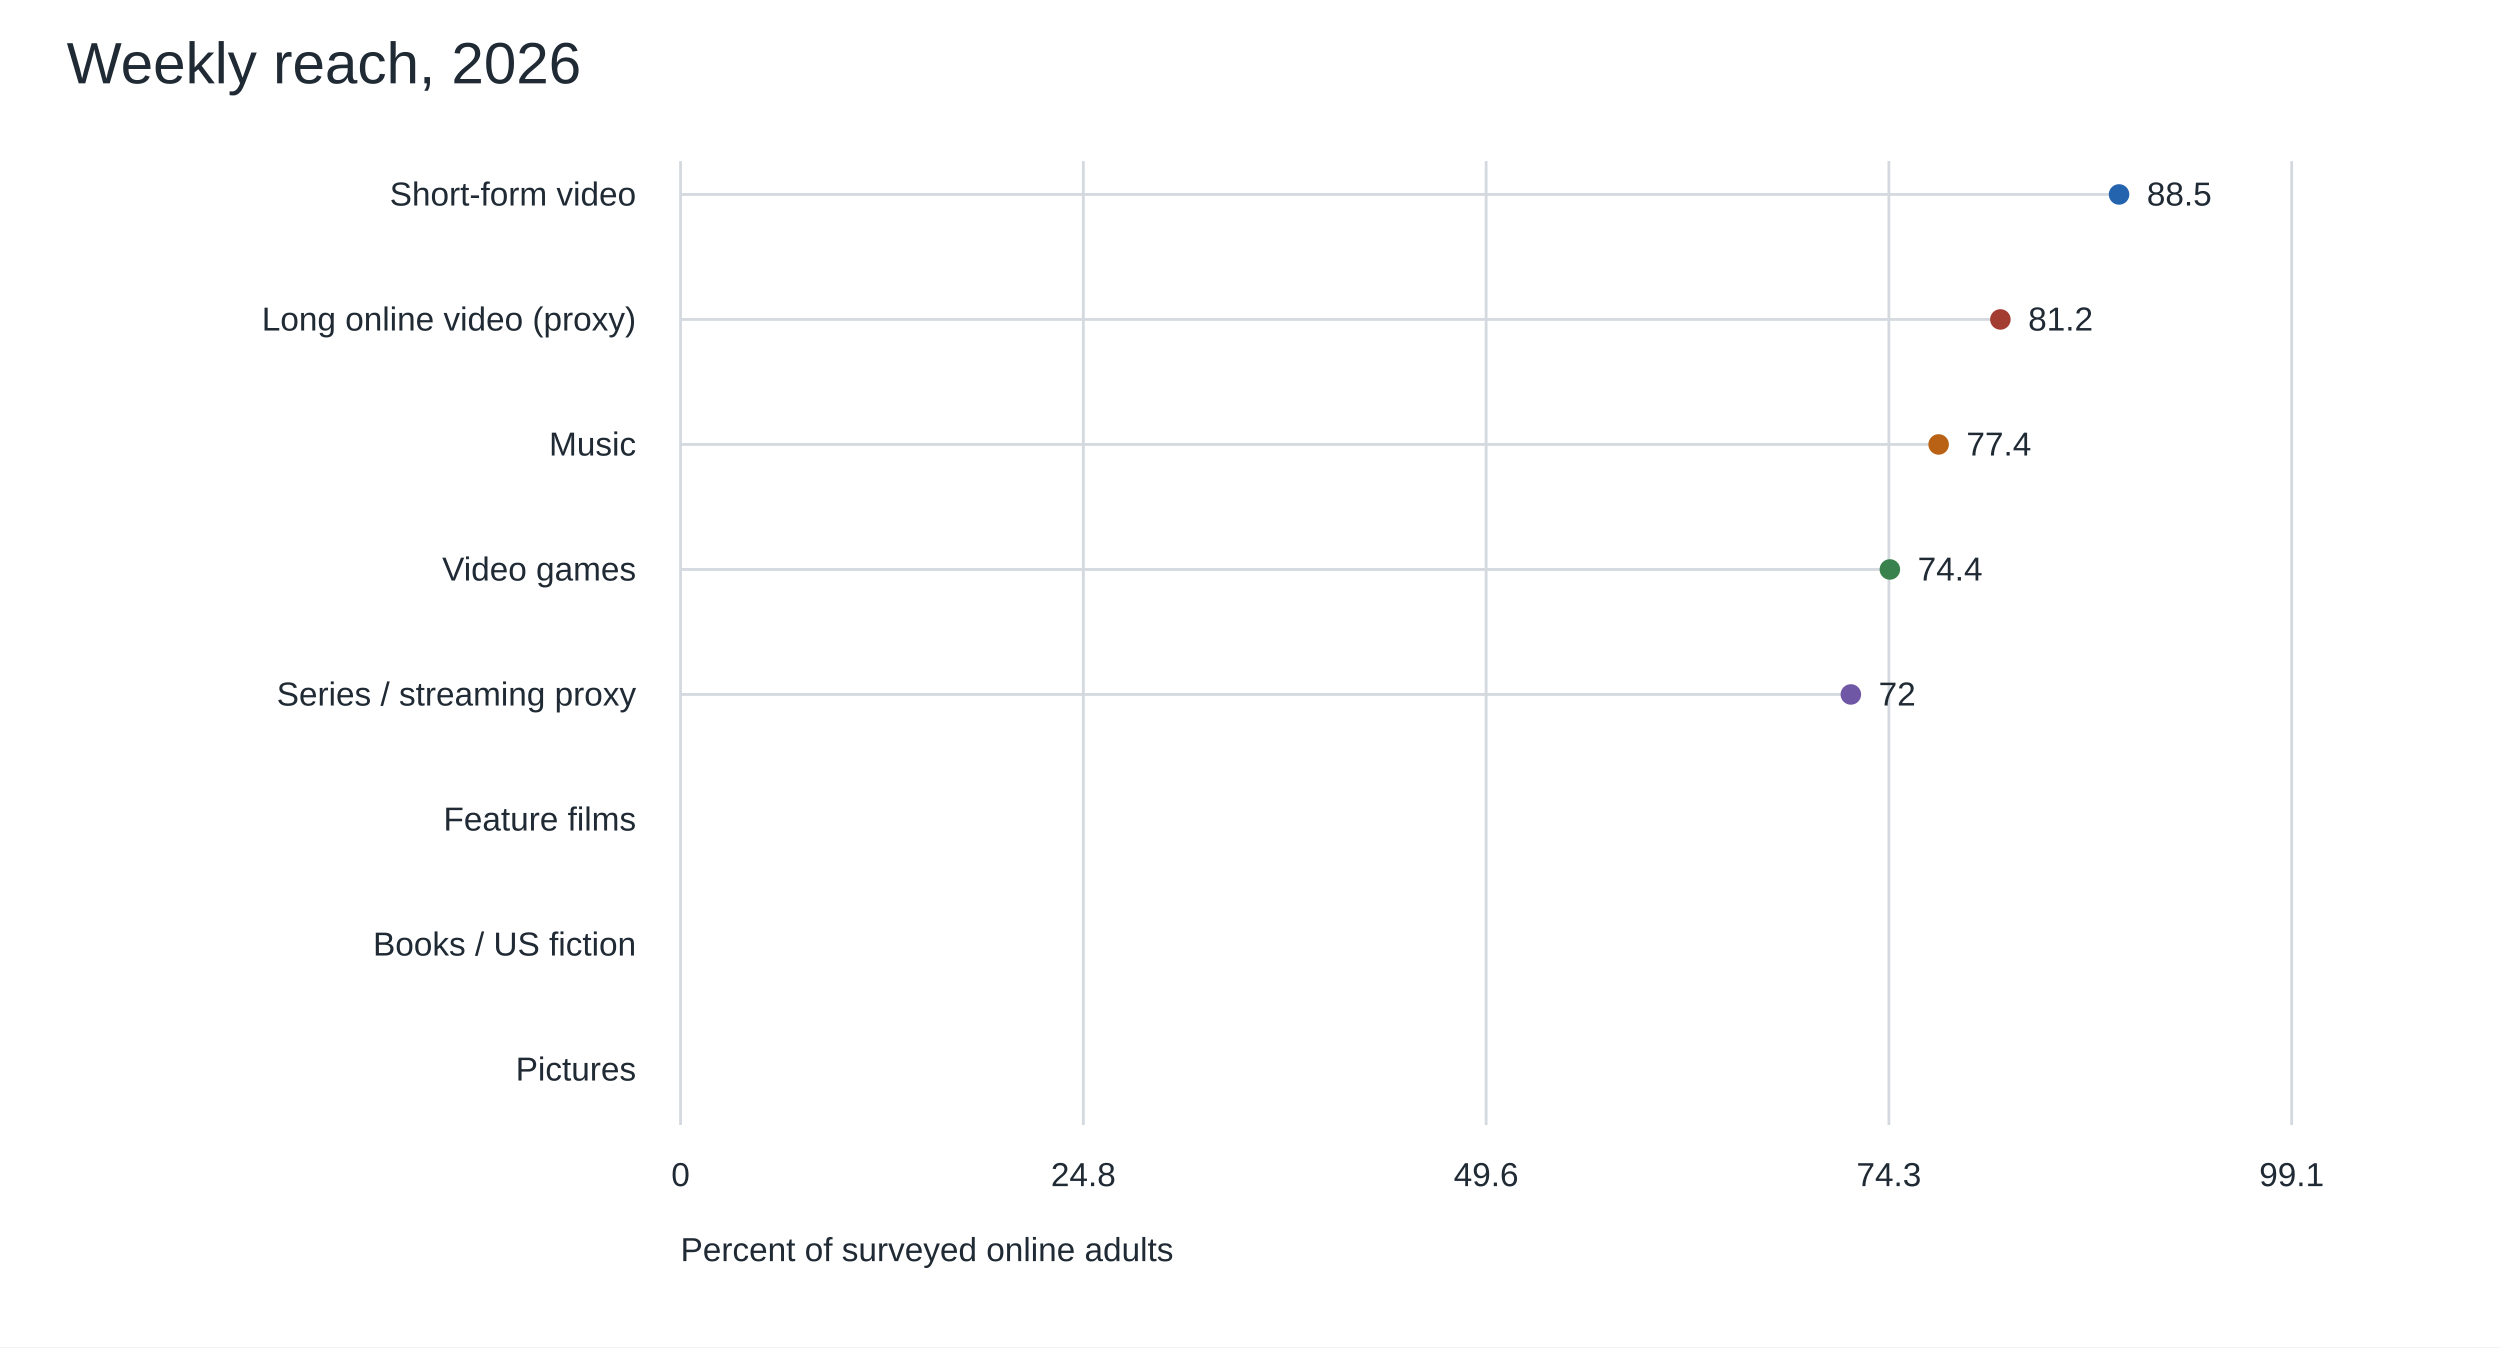
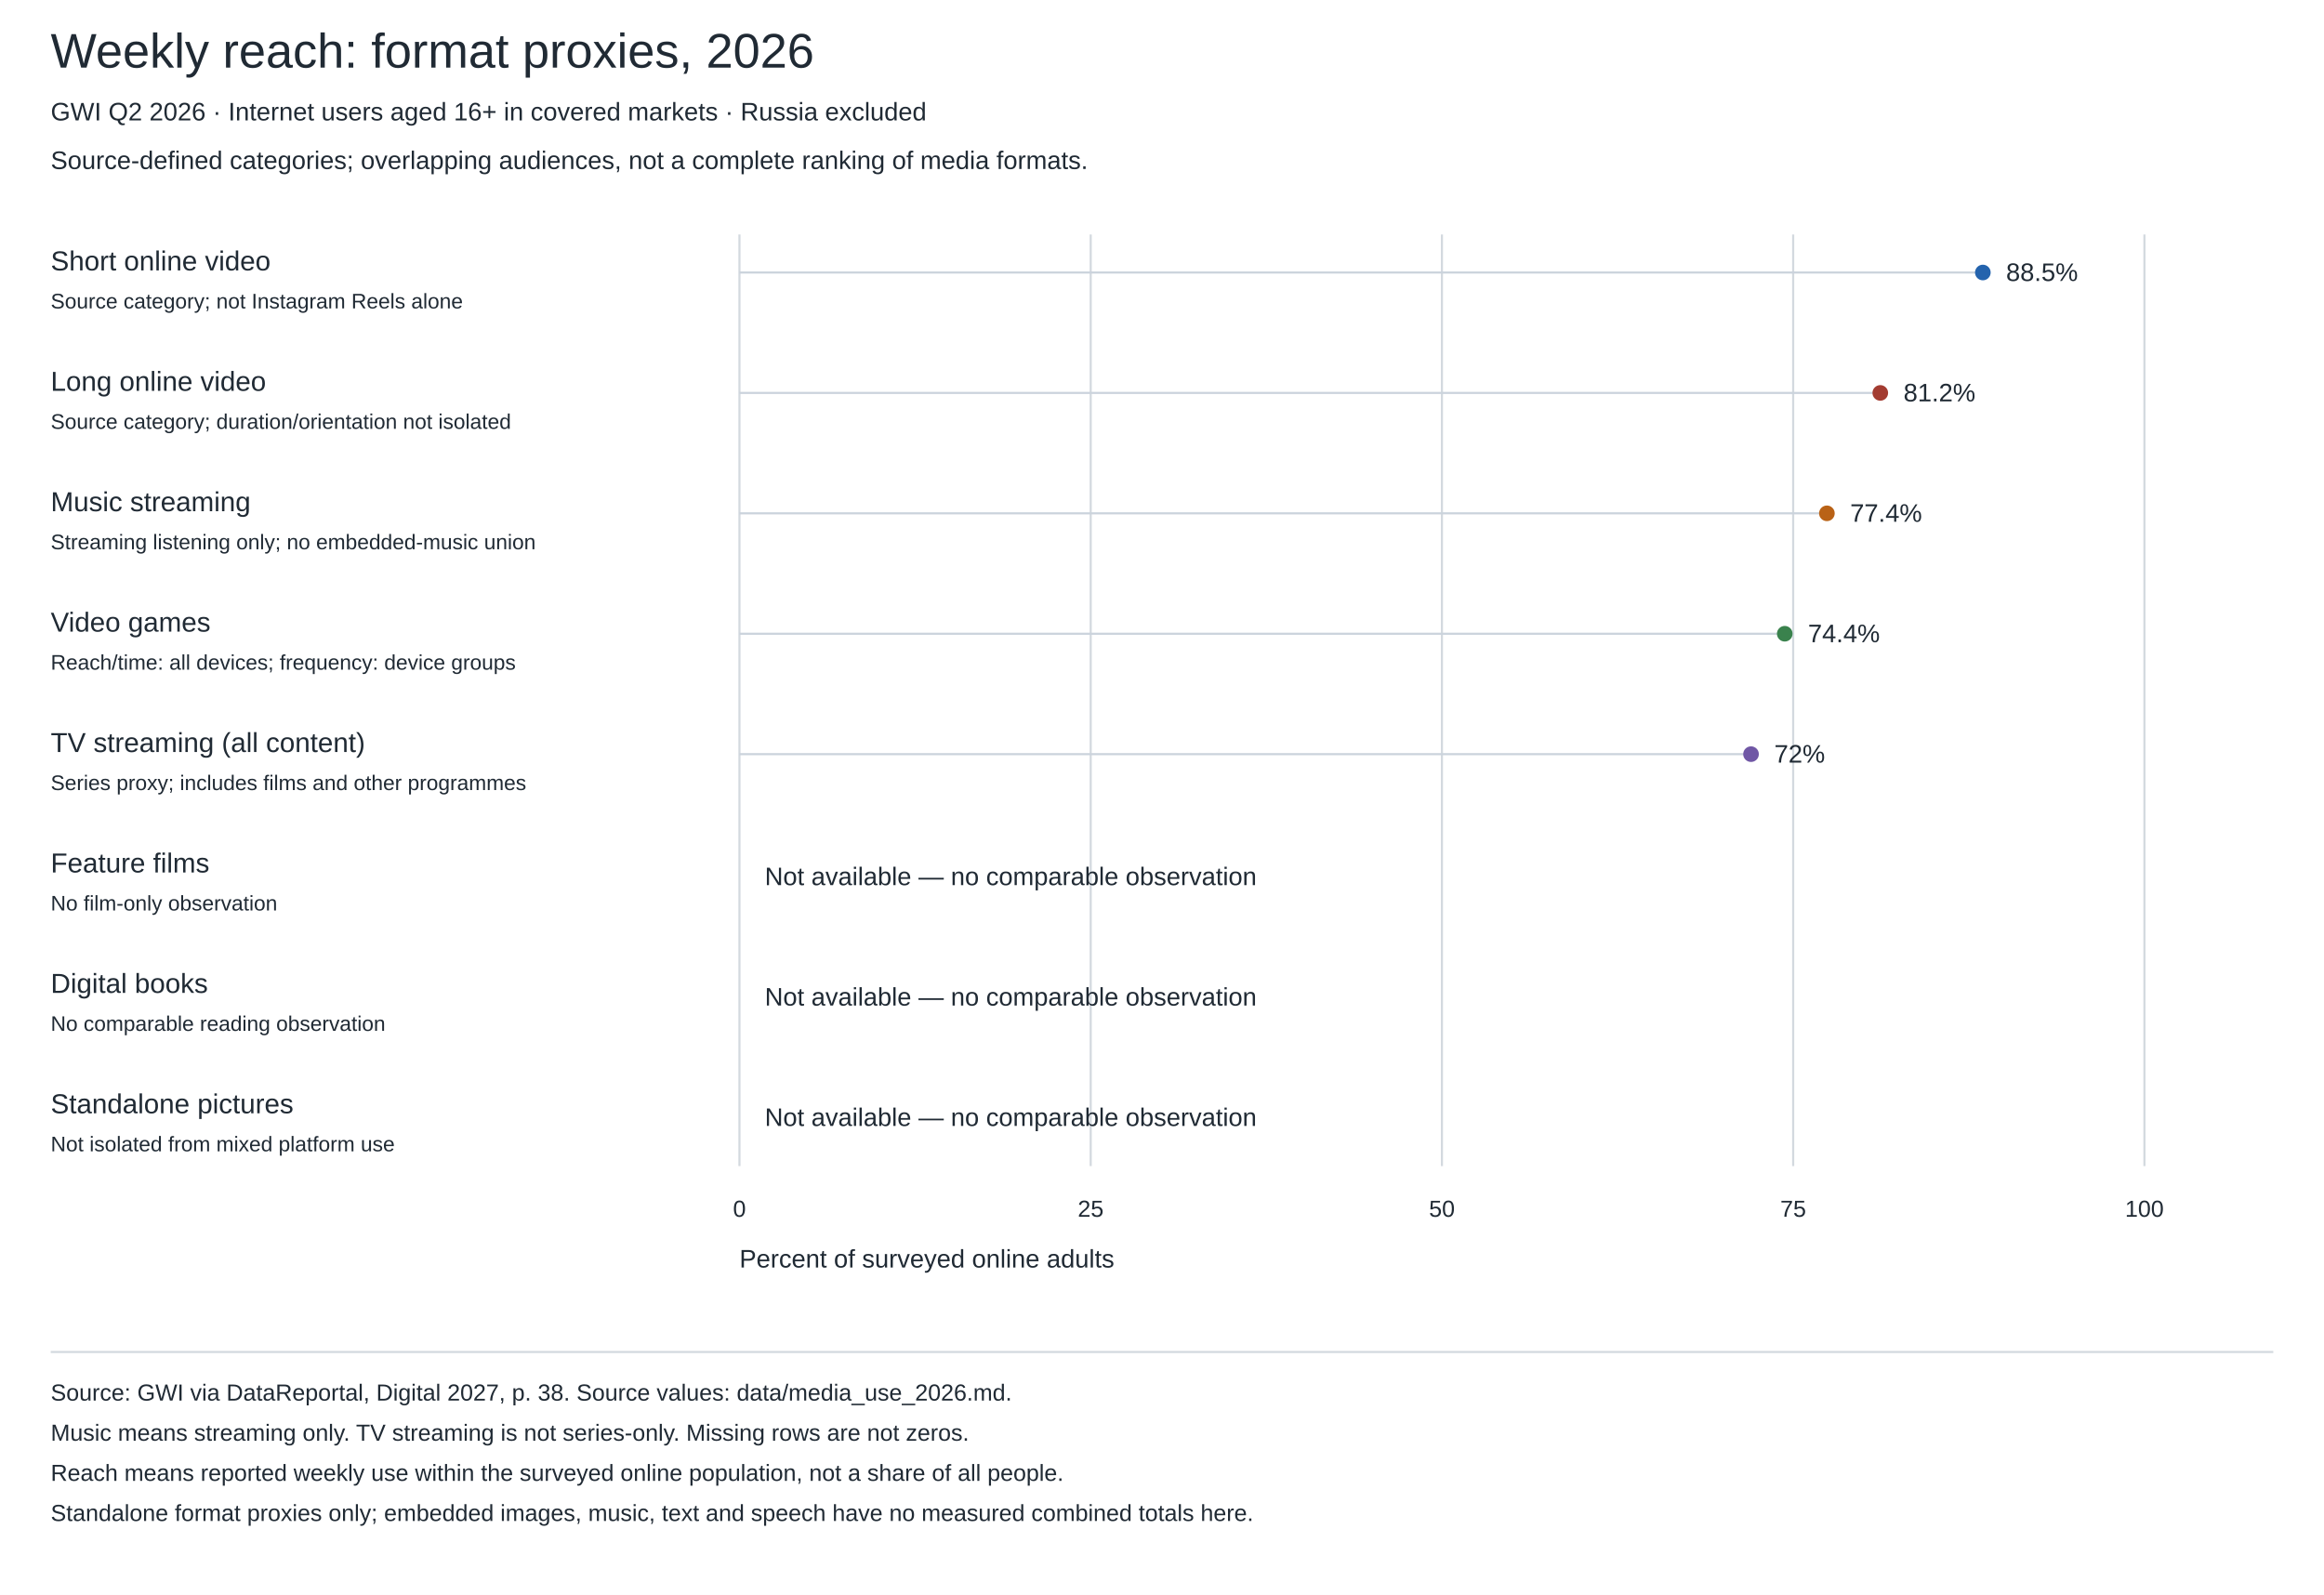
- <svg xmlns="http://www.w3.org/2000/svg" width="900" height="485" viewBox="0 0 900 485" role="img" aria-labelledby="title desc">
+ <svg xmlns="http://www.w3.org/2000/svg" width="1100" height="755" viewBox="0 0 1100 755" role="img" aria-labelledby="title desc">
  <style>text{font-family:Arial,Helvetica,sans-serif;fill:#202a34}</style>
  <rect width="100%" height="100%" fill="white" />
-   <text x="24.00" y="30.00" text-anchor="start" font-size="21" font-weight="500">Weekly reach, 2026</text>
-   <line x1="245.00" y1="58.00" x2="245.00" y2="405.00" stroke="#d3d9df" stroke-width="1" stroke-dasharray="" />
-   <text x="245.00" y="427.00" text-anchor="middle" font-size="12" font-weight="400">0</text>
-   <line x1="390.00" y1="58.00" x2="390.00" y2="405.00" stroke="#d3d9df" stroke-width="1" stroke-dasharray="" />
-   <text x="390.00" y="427.00" text-anchor="middle" font-size="12" font-weight="400">24.8</text>
-   <line x1="535.00" y1="58.00" x2="535.00" y2="405.00" stroke="#d3d9df" stroke-width="1" stroke-dasharray="" />
-   <text x="535.00" y="427.00" text-anchor="middle" font-size="12" font-weight="400">49.6</text>
-   <line x1="680.00" y1="58.00" x2="680.00" y2="405.00" stroke="#d3d9df" stroke-width="1" stroke-dasharray="" />
-   <text x="680.00" y="427.00" text-anchor="middle" font-size="12" font-weight="400">74.3</text>
-   <line x1="825.00" y1="58.00" x2="825.00" y2="405.00" stroke="#d3d9df" stroke-width="1" stroke-dasharray="" />
-   <text x="825.00" y="427.00" text-anchor="middle" font-size="12" font-weight="400">99.1</text>
-   <text x="245.00" y="454.00" text-anchor="start" font-size="12" font-weight="400">Percent of surveyed online adults</text>
-   <text x="229.00" y="74.00" text-anchor="end" font-size="12" font-weight="400">Short-form video</text>
-   <line x1="245.00" y1="70.00" x2="762.86" y2="70.00" stroke="#d3d9df" stroke-width="1" stroke-dasharray="" />
-   <circle cx="762.857" cy="70" r="3.7" fill="#2463ad" />
-   <text x="772.86" y="74.00" text-anchor="start" font-size="12" font-weight="400">88.5</text>
-   <text x="229.00" y="119.00" text-anchor="end" font-size="12" font-weight="400">Long online video (proxy)</text>
-   <line x1="245.00" y1="115.00" x2="720.14" y2="115.00" stroke="#d3d9df" stroke-width="1" stroke-dasharray="" />
-   <circle cx="720.141" cy="115" r="3.7" fill="#a33c31" />
-   <text x="730.14" y="119.00" text-anchor="start" font-size="12" font-weight="400">81.2</text>
-   <text x="229.00" y="164.00" text-anchor="end" font-size="12" font-weight="400">Music</text>
-   <line x1="245.00" y1="160.00" x2="697.91" y2="160.00" stroke="#d3d9df" stroke-width="1" stroke-dasharray="" />
-   <circle cx="697.906" cy="160" r="3.7" fill="#b96216" />
-   <text x="707.91" y="164.00" text-anchor="start" font-size="12" font-weight="400">77.4</text>
-   <text x="229.00" y="209.00" text-anchor="end" font-size="12" font-weight="400">Video games</text>
-   <line x1="245.00" y1="205.00" x2="680.35" y2="205.00" stroke="#d3d9df" stroke-width="1" stroke-dasharray="" />
-   <circle cx="680.351" cy="205" r="3.7" fill="#3a824d" />
-   <text x="690.35" y="209.00" text-anchor="start" font-size="12" font-weight="400">74.4</text>
-   <text x="229.00" y="254.00" text-anchor="end" font-size="12" font-weight="400">Series / streaming proxy</text>
-   <line x1="245.00" y1="250.00" x2="666.31" y2="250.00" stroke="#d3d9df" stroke-width="1" stroke-dasharray="" />
-   <circle cx="666.308" cy="250" r="3.7" fill="#7057a5" />
-   <text x="676.31" y="254.00" text-anchor="start" font-size="12" font-weight="400">72</text>
-   <text x="229.00" y="299.00" text-anchor="end" font-size="12" font-weight="400">Feature films</text>
-   <text x="229.00" y="344.00" text-anchor="end" font-size="12" font-weight="400">Books / US fiction</text>
-   <text x="229.00" y="389.00" text-anchor="end" font-size="12" font-weight="400">Pictures</text>
+   <text x="24.00" y="32.00" text-anchor="start" font-size="23" font-weight="500">Weekly reach: format proxies, 2026</text>
+   <text x="24.00" y="57.00" text-anchor="start" font-size="12" font-weight="400">GWI Q2 2026 · Internet users aged 16+ in covered markets · Russia excluded</text>
+   <text x="24.00" y="80.00" text-anchor="start" font-size="12" font-weight="400">Source-defined categories; overlapping audiences, not a complete ranking of media formats.</text>
+   <line x1="350.00" y1="111.00" x2="350.00" y2="552.00" stroke="#d3d9df" stroke-width="1" stroke-dasharray="" />
+   <text x="350.00" y="576.00" text-anchor="middle" font-size="11" font-weight="400">0</text>
+   <line x1="516.25" y1="111.00" x2="516.25" y2="552.00" stroke="#d3d9df" stroke-width="1" stroke-dasharray="" />
+   <text x="516.25" y="576.00" text-anchor="middle" font-size="11" font-weight="400">25</text>
+   <line x1="682.50" y1="111.00" x2="682.50" y2="552.00" stroke="#d3d9df" stroke-width="1" stroke-dasharray="" />
+   <text x="682.50" y="576.00" text-anchor="middle" font-size="11" font-weight="400">50</text>
+   <line x1="848.75" y1="111.00" x2="848.75" y2="552.00" stroke="#d3d9df" stroke-width="1" stroke-dasharray="" />
+   <text x="848.75" y="576.00" text-anchor="middle" font-size="11" font-weight="400">75</text>
+   <line x1="1015.00" y1="111.00" x2="1015.00" y2="552.00" stroke="#d3d9df" stroke-width="1" stroke-dasharray="" />
+   <text x="1015.00" y="576.00" text-anchor="middle" font-size="11" font-weight="400">100</text>
+   <text x="350.00" y="600.00" text-anchor="start" font-size="12" font-weight="400">Percent of surveyed online adults</text>
+   <text x="24.00" y="128.00" text-anchor="start" font-size="13" font-weight="500">Short online video</text>
+   <text x="24.00" y="146.00" text-anchor="start" font-size="10" font-weight="400">Source category; not Instagram Reels alone</text>
+   <line x1="350.00" y1="129.00" x2="938.52" y2="129.00" stroke="#cbd3dc" stroke-width="1" stroke-dasharray="" />
+   <circle cx="938.525" cy="129" r="3.7" fill="#2463ad" />
+   <text x="949.52" y="133.00" text-anchor="start" font-size="12" font-weight="400">88.5%</text>
+   <text x="24.00" y="185.00" text-anchor="start" font-size="13" font-weight="500">Long online video</text>
+   <text x="24.00" y="203.00" text-anchor="start" font-size="10" font-weight="400">Source category; duration/orientation not isolated</text>
+   <line x1="350.00" y1="186.00" x2="889.98" y2="186.00" stroke="#cbd3dc" stroke-width="1" stroke-dasharray="" />
+   <circle cx="889.98" cy="186" r="3.7" fill="#a33c31" />
+   <text x="900.98" y="190.00" text-anchor="start" font-size="12" font-weight="400">81.2%</text>
+   <text x="24.00" y="242.00" text-anchor="start" font-size="13" font-weight="500">Music streaming</text>
+   <text x="24.00" y="260.00" text-anchor="start" font-size="10" font-weight="400">Streaming listening only; no embedded-music union</text>
+   <line x1="350.00" y1="243.00" x2="864.71" y2="243.00" stroke="#cbd3dc" stroke-width="1" stroke-dasharray="" />
+   <circle cx="864.71" cy="243" r="3.7" fill="#b96216" />
+   <text x="875.71" y="247.00" text-anchor="start" font-size="12" font-weight="400">77.4%</text>
+   <text x="24.00" y="299.00" text-anchor="start" font-size="13" font-weight="500">Video games</text>
+   <text x="24.00" y="317.00" text-anchor="start" font-size="10" font-weight="400">Reach/time: all devices; frequency: device groups</text>
+   <line x1="350.00" y1="300.00" x2="844.76" y2="300.00" stroke="#cbd3dc" stroke-width="1" stroke-dasharray="" />
+   <circle cx="844.76" cy="300" r="3.7" fill="#3a824d" />
+   <text x="855.76" y="304.00" text-anchor="start" font-size="12" font-weight="400">74.4%</text>
+   <text x="24.00" y="356.00" text-anchor="start" font-size="13" font-weight="500">TV streaming (all content)</text>
+   <text x="24.00" y="374.00" text-anchor="start" font-size="10" font-weight="400">Series proxy; includes films and other programmes</text>
+   <line x1="350.00" y1="357.00" x2="828.80" y2="357.00" stroke="#cbd3dc" stroke-width="1" stroke-dasharray="" />
+   <circle cx="828.8" cy="357" r="3.7" fill="#7057a5" />
+   <text x="839.80" y="361.00" text-anchor="start" font-size="12" font-weight="400">72%</text>
+   <text x="24.00" y="413.00" text-anchor="start" font-size="13" font-weight="500">Feature films</text>
+   <text x="24.00" y="431.00" text-anchor="start" font-size="10" font-weight="400">No film-only observation</text>
+   <text x="362.00" y="419.00" text-anchor="start" font-size="12" font-weight="400">Not available — no comparable observation</text>
+   <text x="24.00" y="470.00" text-anchor="start" font-size="13" font-weight="500">Digital books</text>
+   <text x="24.00" y="488.00" text-anchor="start" font-size="10" font-weight="400">No comparable reading observation</text>
+   <text x="362.00" y="476.00" text-anchor="start" font-size="12" font-weight="400">Not available — no comparable observation</text>
+   <text x="24.00" y="527.00" text-anchor="start" font-size="13" font-weight="500">Standalone pictures</text>
+   <text x="24.00" y="545.00" text-anchor="start" font-size="10" font-weight="400">Not isolated from mixed platform use</text>
+   <text x="362.00" y="533.00" text-anchor="start" font-size="12" font-weight="400">Not available — no comparable observation</text>
+   <line x1="24.00" y1="640.00" x2="1076.00" y2="640.00" stroke="#d3d9df" stroke-width="1" stroke-dasharray="" />
+   <text x="24.00" y="663.00" text-anchor="start" font-size="11" font-weight="400">Source: GWI via DataReportal, Digital 2027, p. 38. Source values: data/media_use_2026.md.</text>
+   <text x="24.00" y="682.00" text-anchor="start" font-size="11" font-weight="400">Music means streaming only. TV streaming is not series-only. Missing rows are not zeros.</text>
+   <text x="24.00" y="701.00" text-anchor="start" font-size="11" font-weight="400">Reach means reported weekly use within the surveyed online population, not a share of all people.</text>
+   <text x="24.00" y="720.00" text-anchor="start" font-size="11" font-weight="400">Standalone format proxies only; embedded images, music, text and speech have no measured combined totals here.</text>
</svg>
